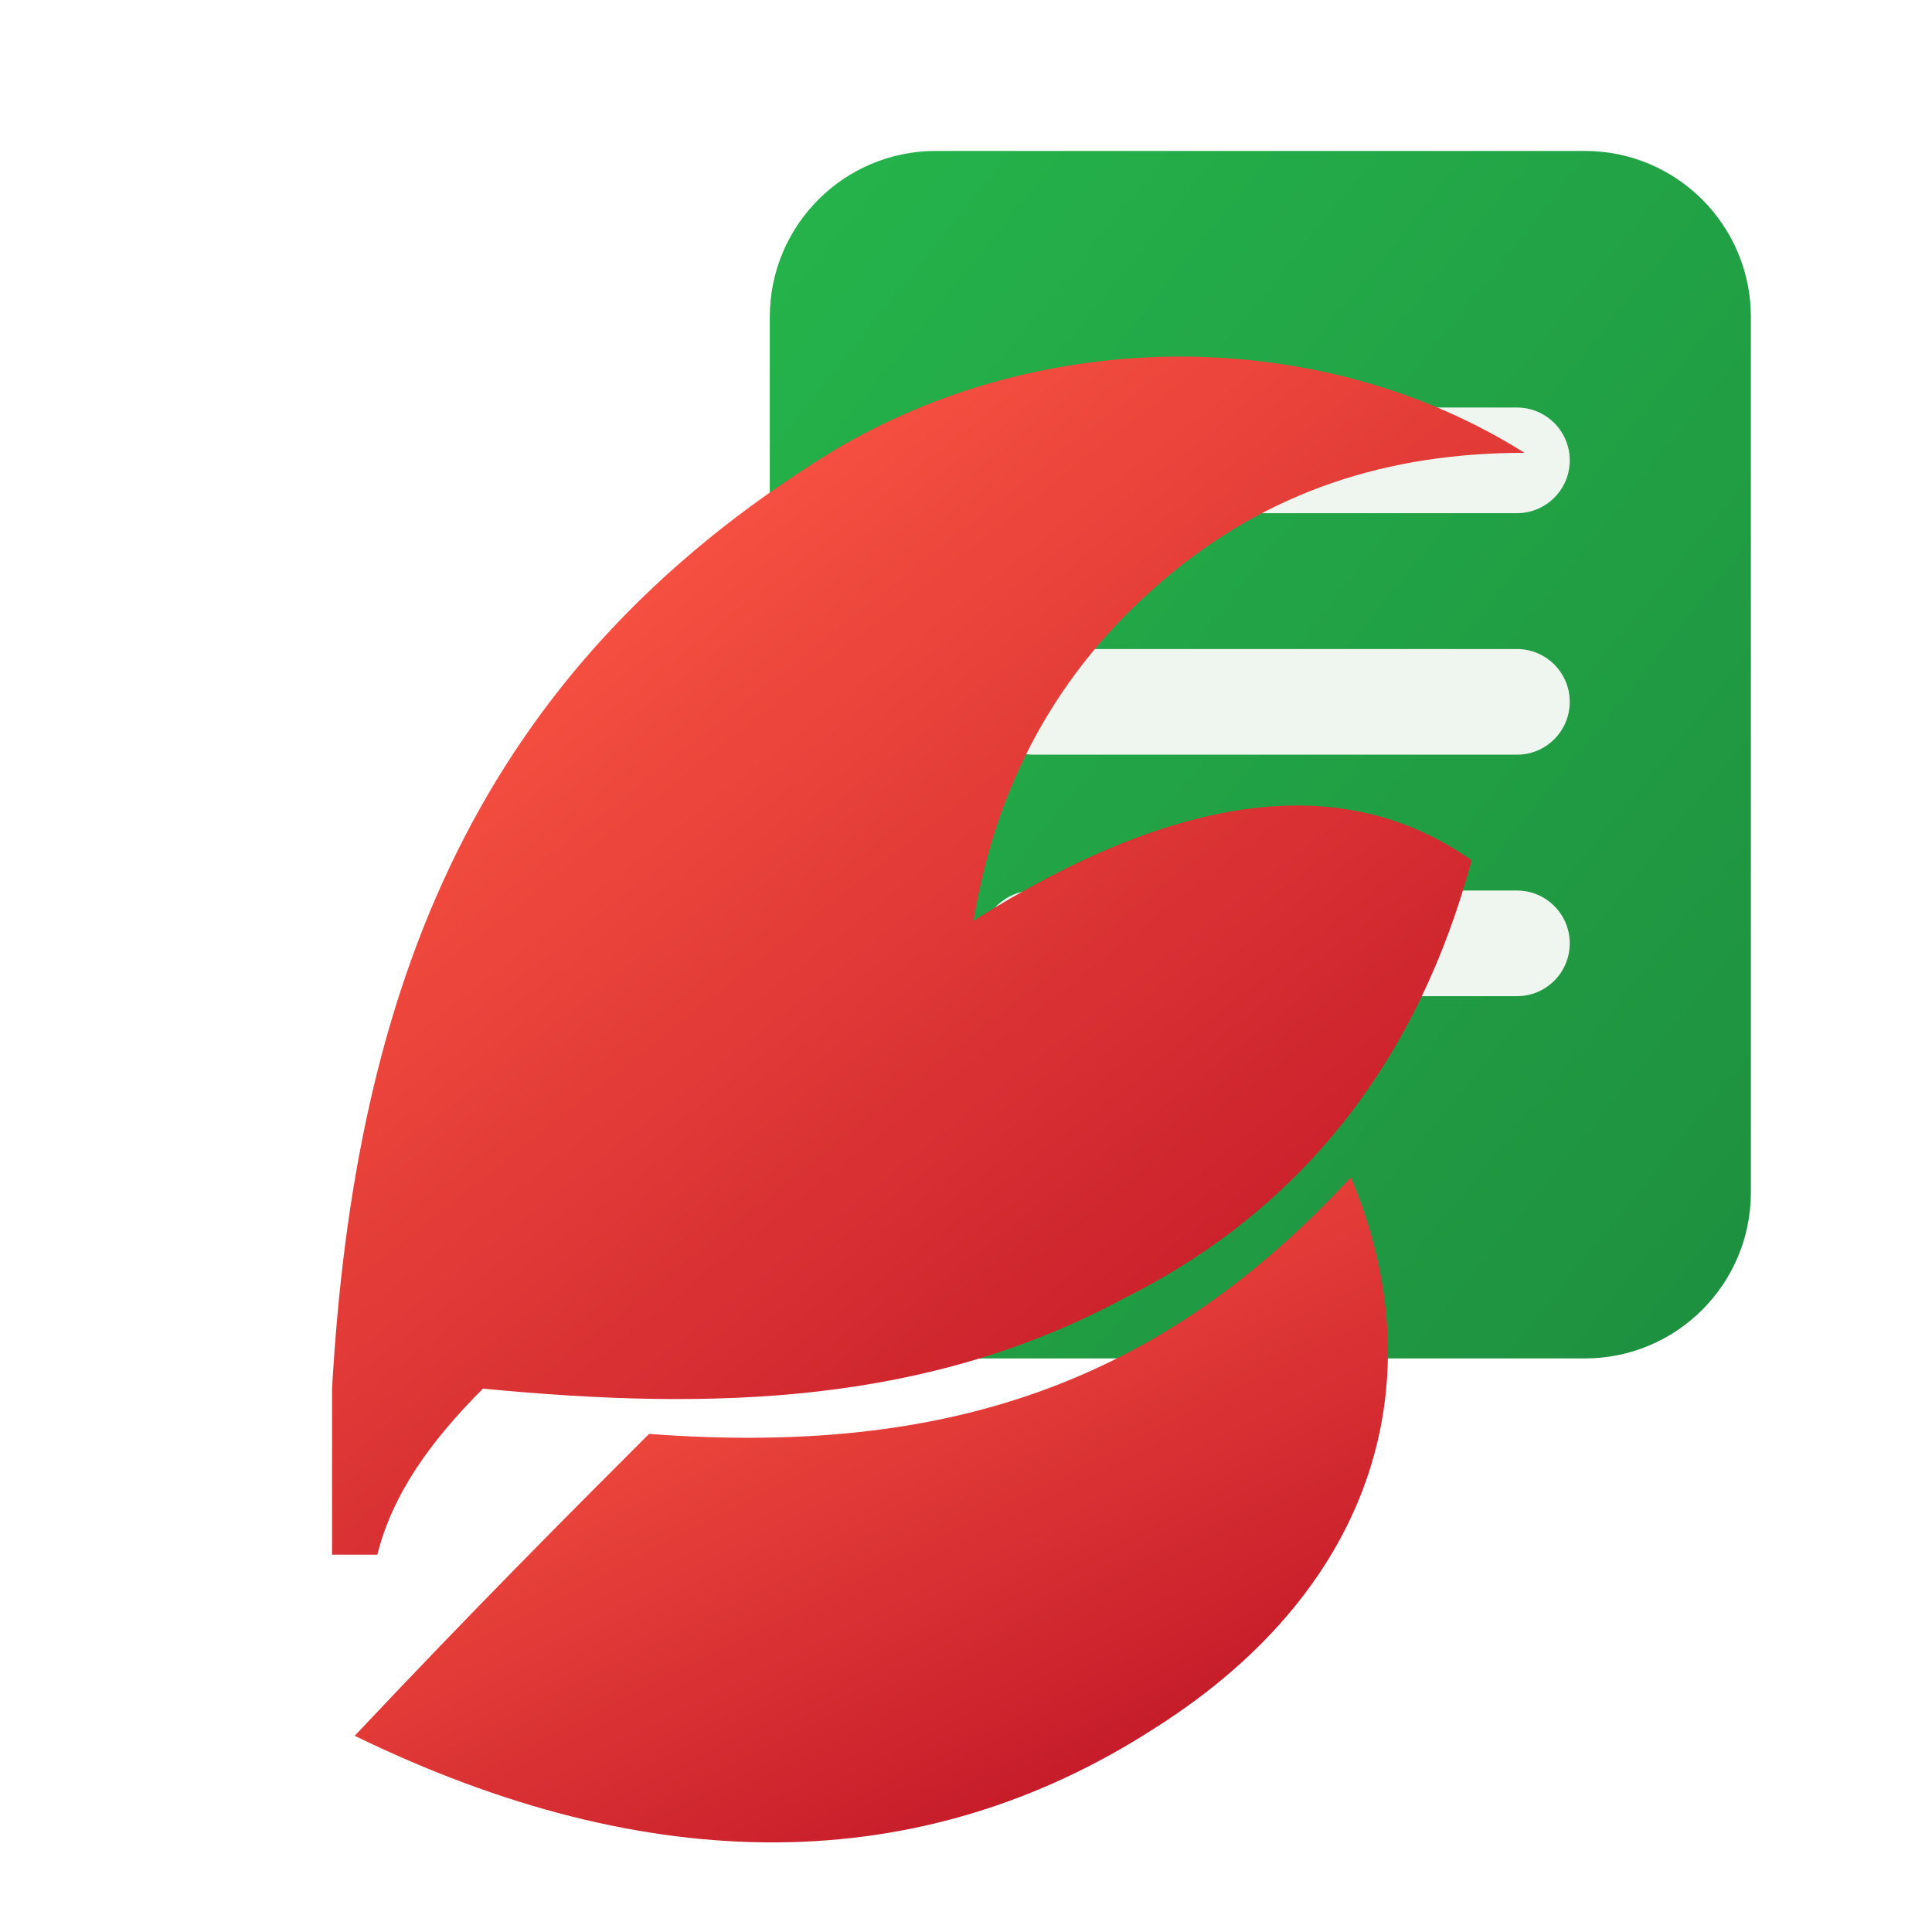
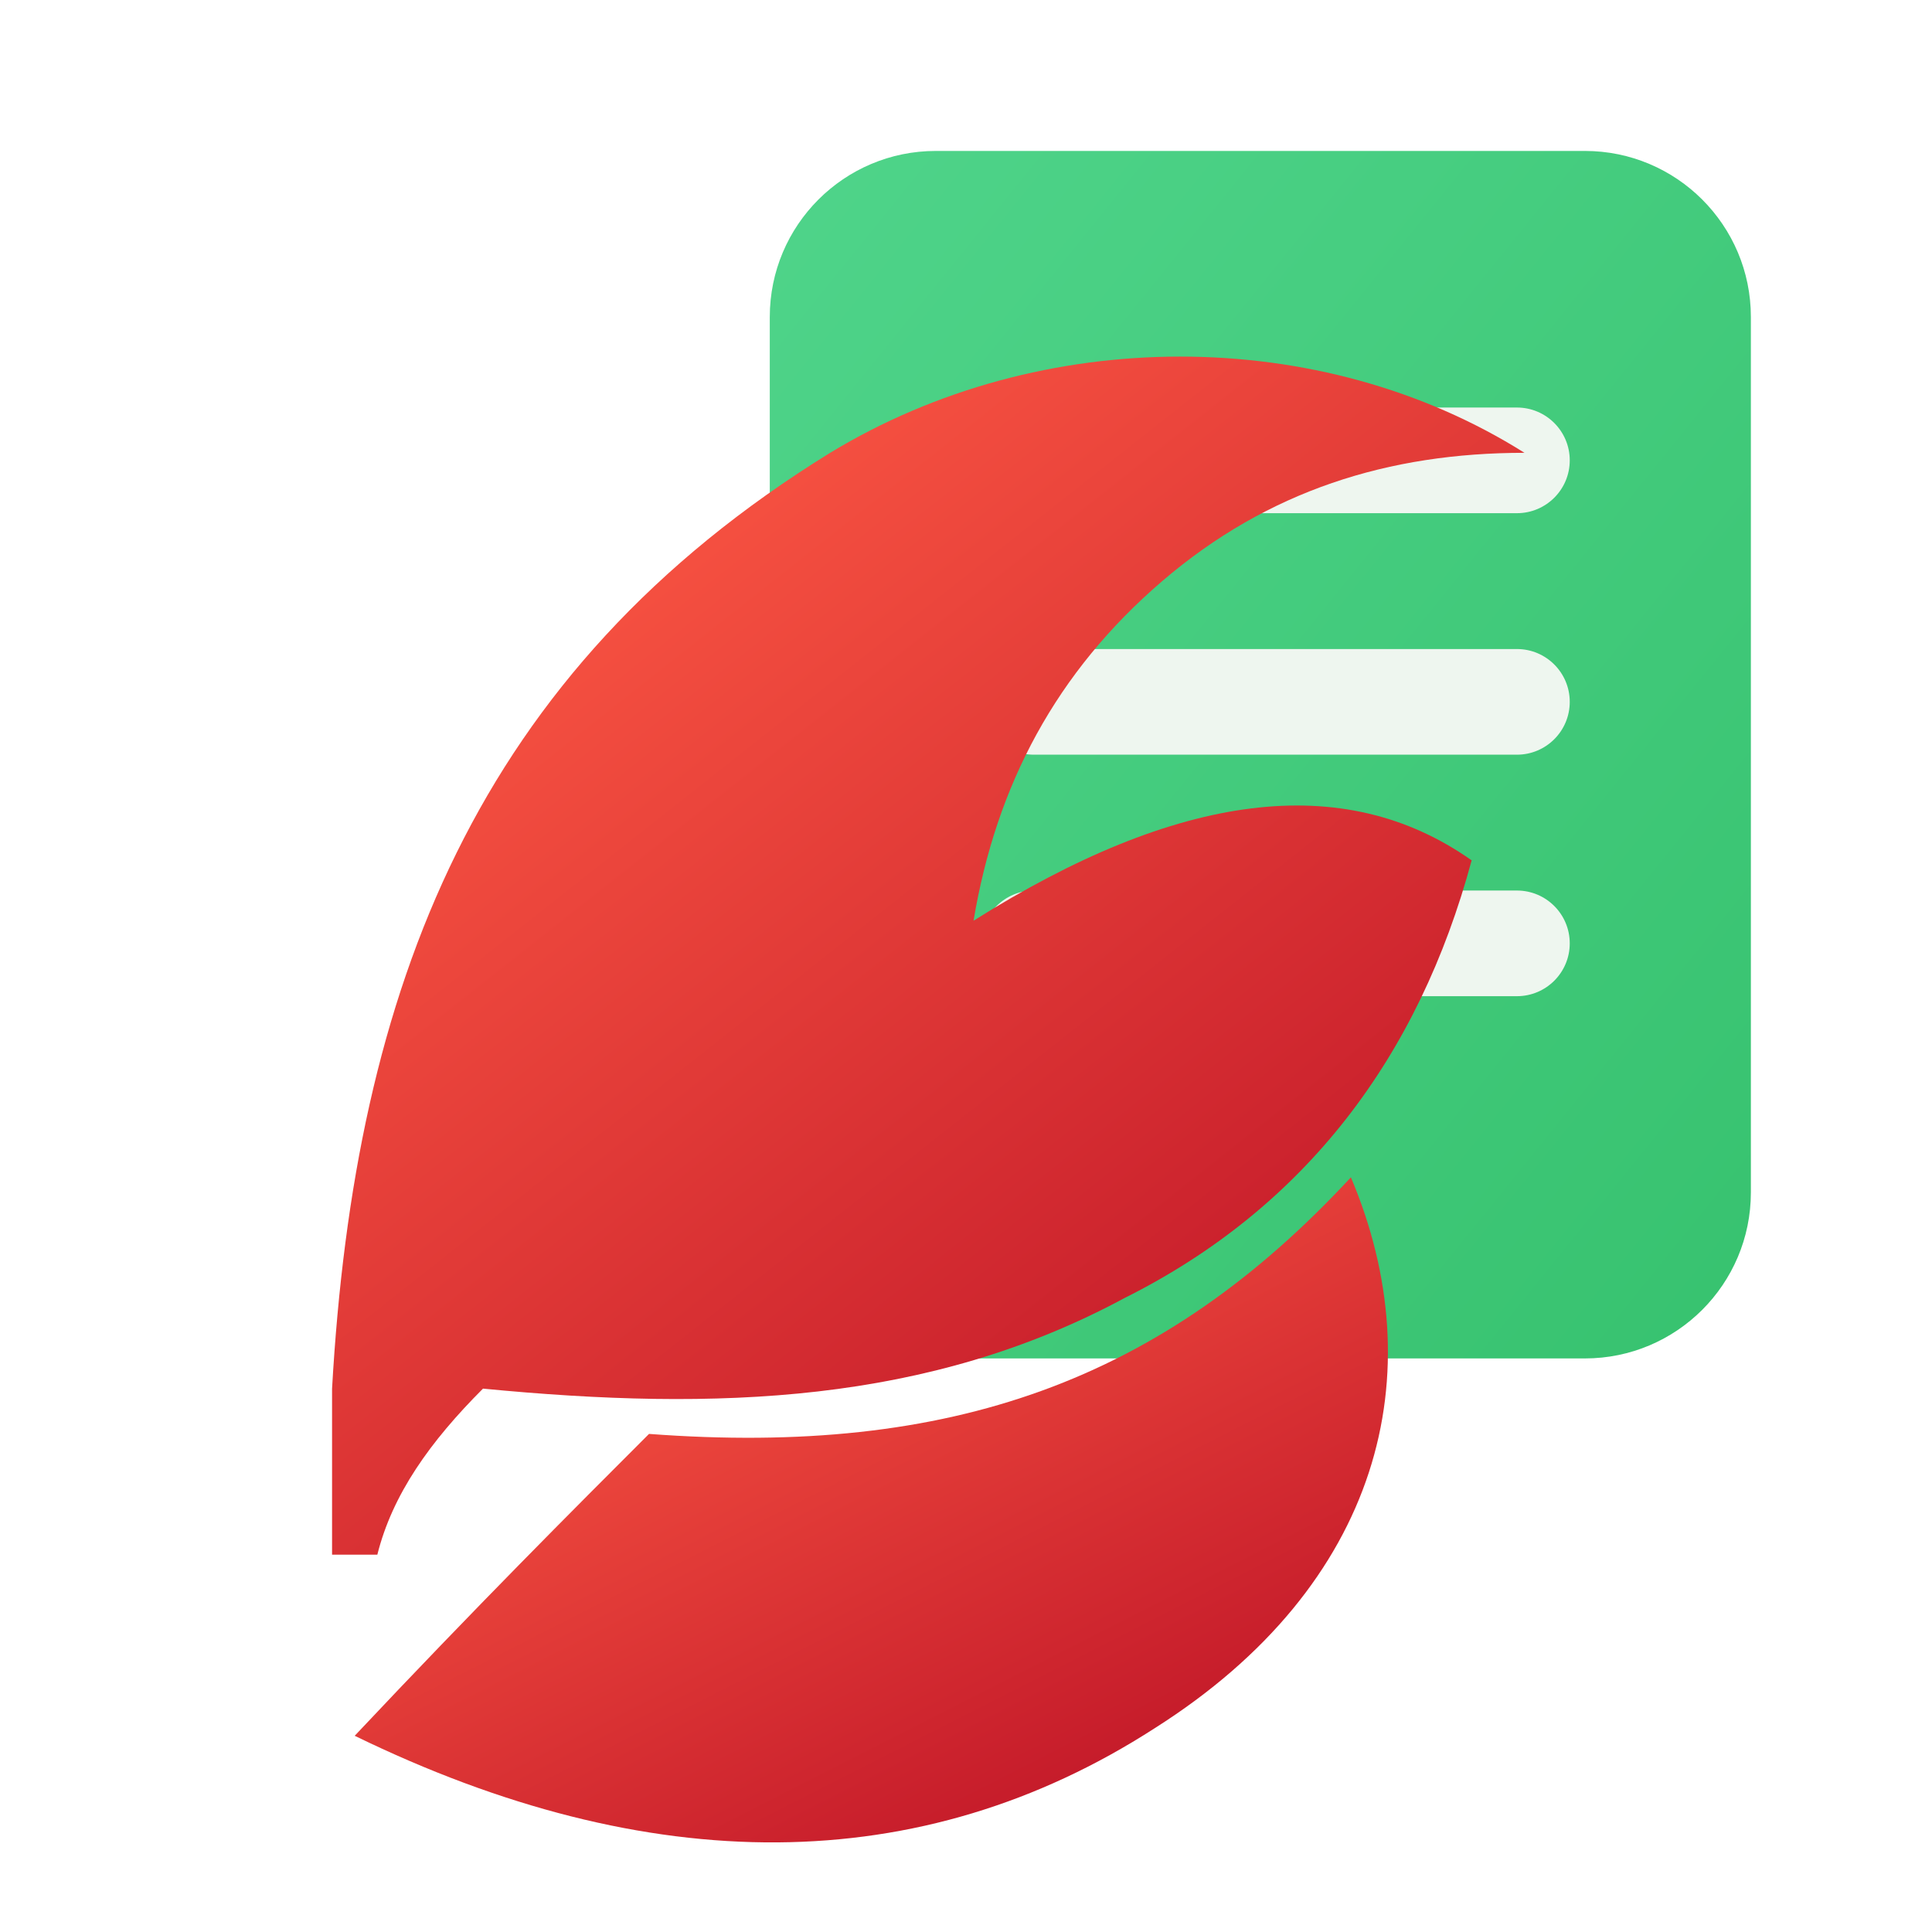
<svg xmlns="http://www.w3.org/2000/svg" viewBox="0 0 256 256" role="img" aria-label="ClawBooks favicon">
  <defs>
    <linearGradient id="docGrad" x1="0" y1="0" x2="1" y2="1">
-       <stop offset="0" stop-color="#25b44b" />
-       <stop offset="1" stop-color="#1e8f3f" />
+       <stop offset="0" stop-color="#4fd48a" />
+       <stop offset="1" stop-color="#37c26f" />
    </linearGradient>
    <linearGradient id="clawGrad" x1="0.15" y1="0.05" x2="0.9" y2="1">
      <stop offset="0" stop-color="#ff5b45" />
      <stop offset="1" stop-color="#ba0f25" />
    </linearGradient>
  </defs>
  <rect x="102" y="20" width="130" height="160" rx="22" fill="url(#docGrad)" />
  <rect x="130" y="54" width="78" height="14" rx="7" fill="#eef6ef" />
  <rect x="130" y="86" width="78" height="14" rx="7" fill="#eef6ef" />
  <rect x="130" y="118" width="78" height="14" rx="7" fill="#eef6ef" />
  <path fill="url(#clawGrad)" d="M44 184c3-53 19-95 66-124 28-17 65-17 92 0-18 0-34 5-48 17-14 12-22 27-25 45        27-17 49-20 66-8-7 26-22 46-46 58-26 14-54 15-85 12-7 7-12 14-14 22H44z" />
  <path fill="url(#clawGrad)" d="M86 190c40 3 68-7 93-34 11 26 4 54-26 73-31 20-67 20-106 1 16-17 29-30 39-40z" />
</svg>
